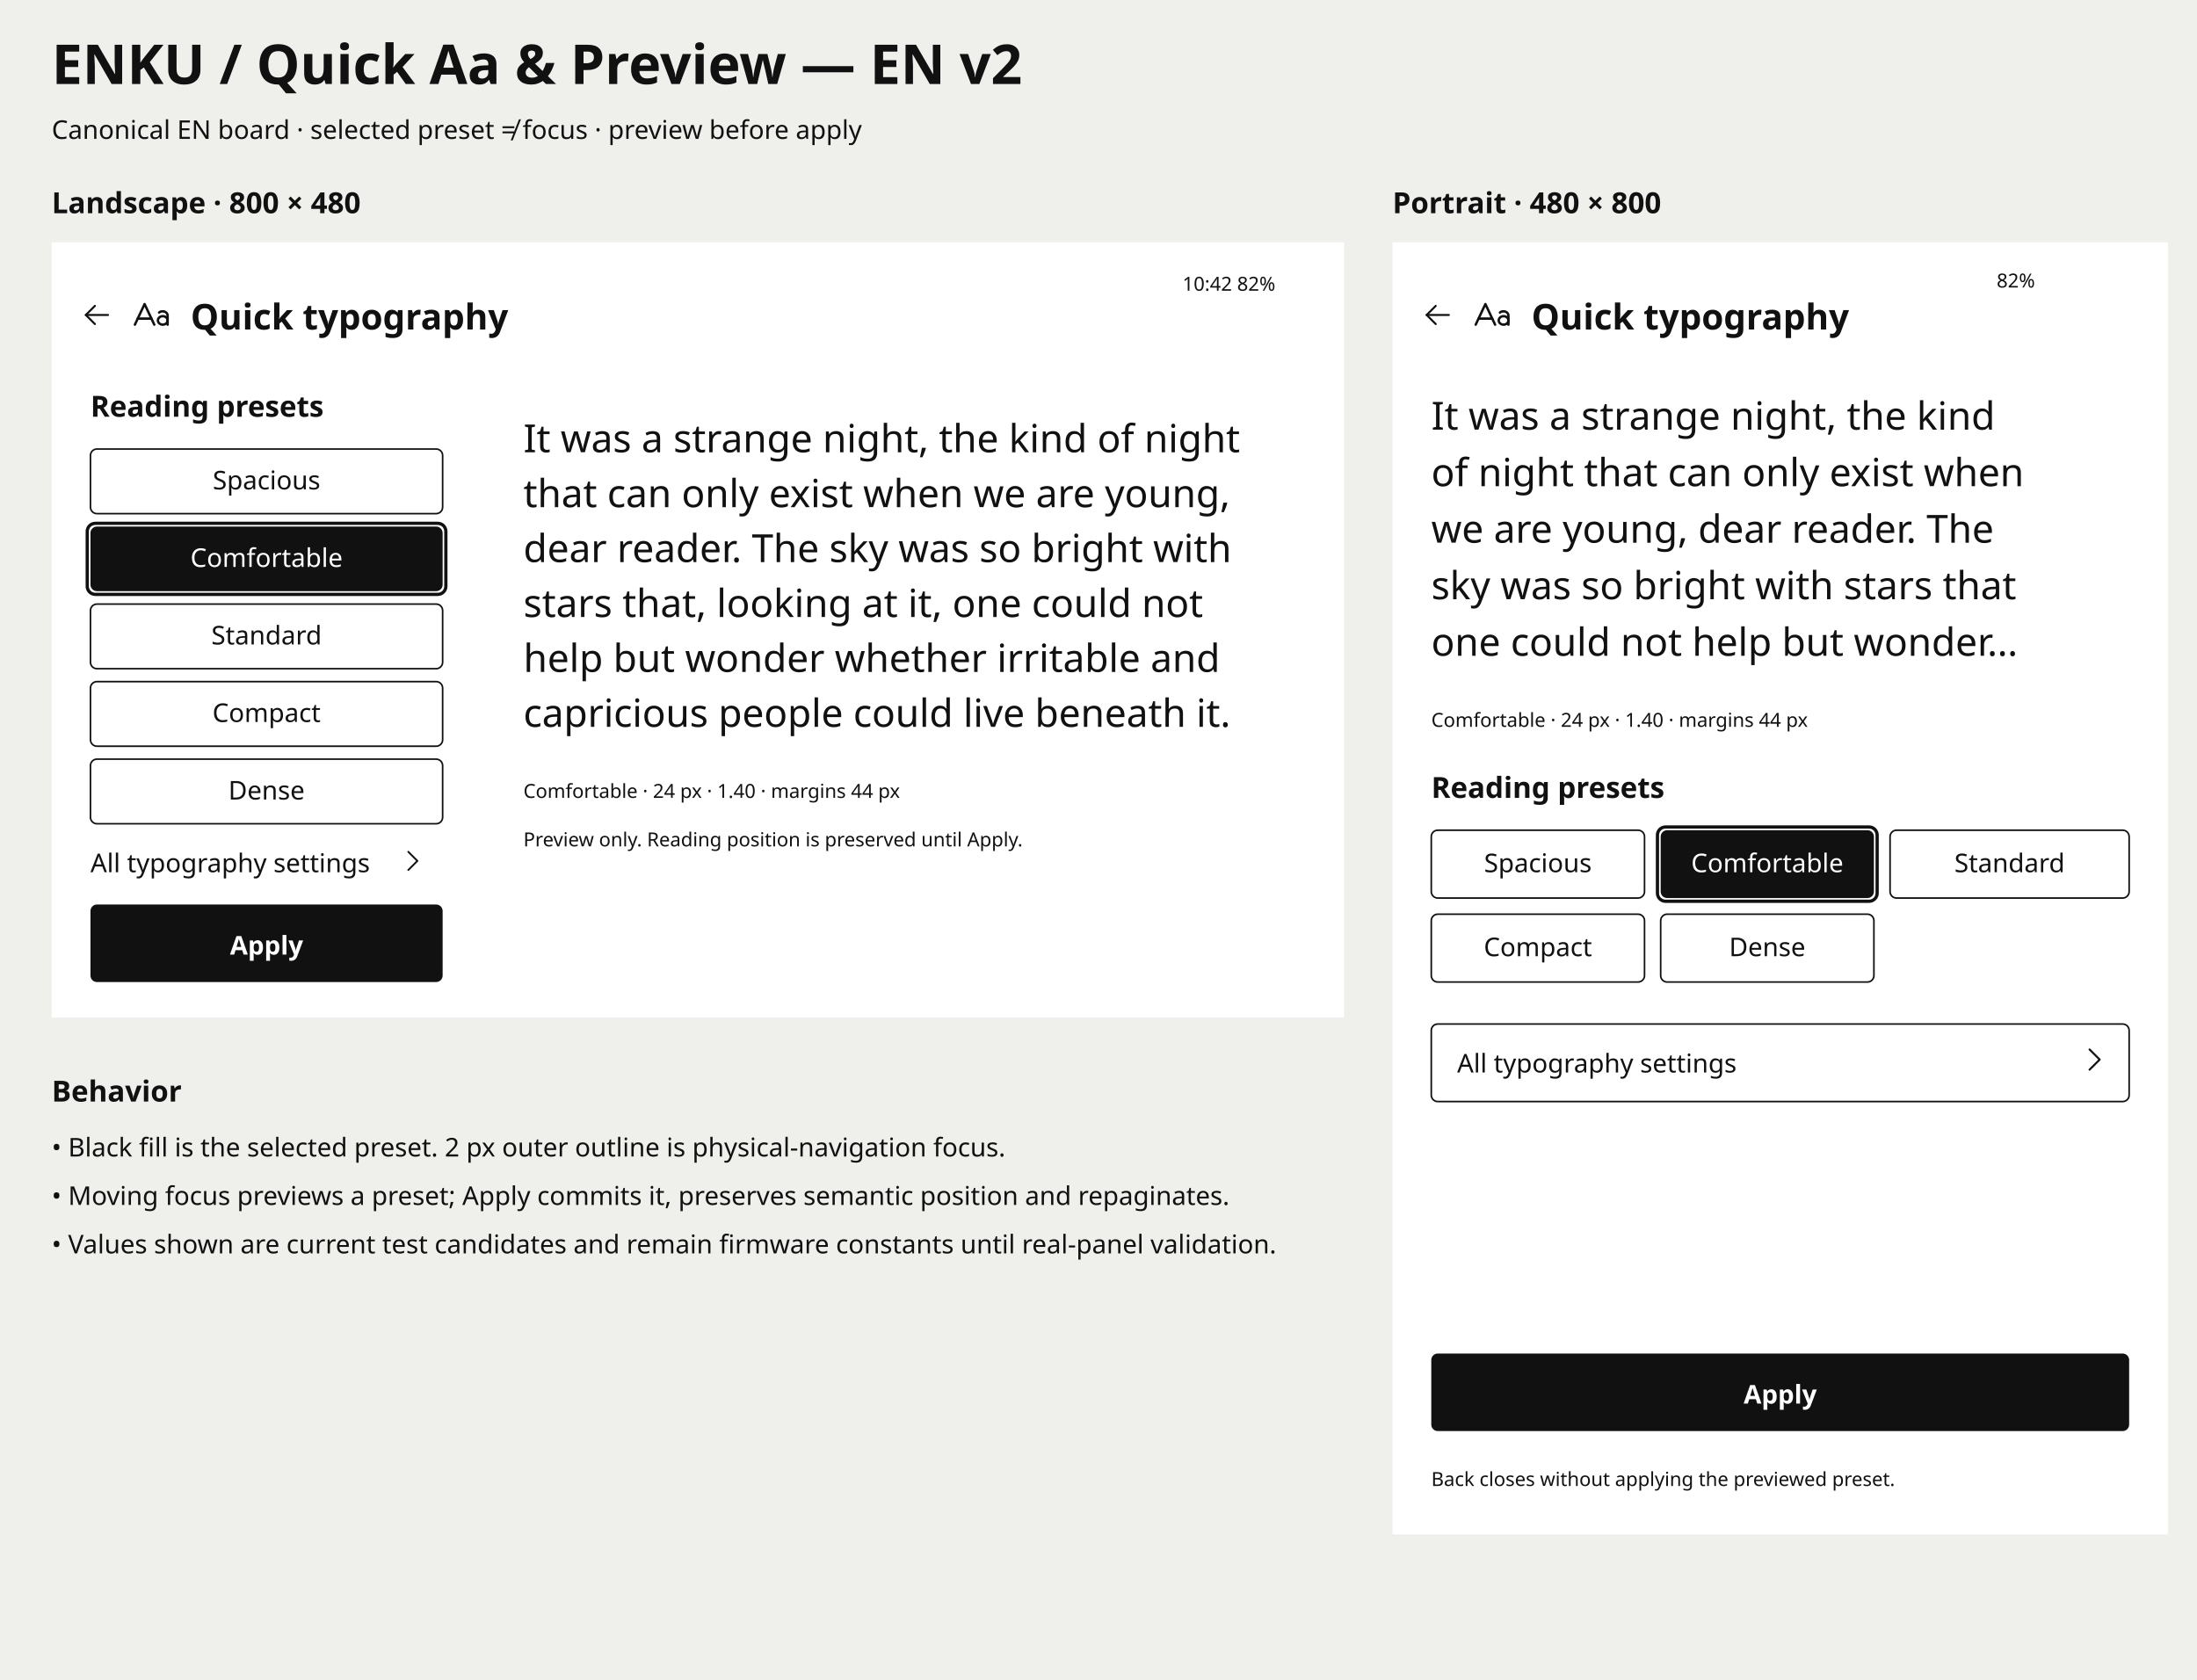
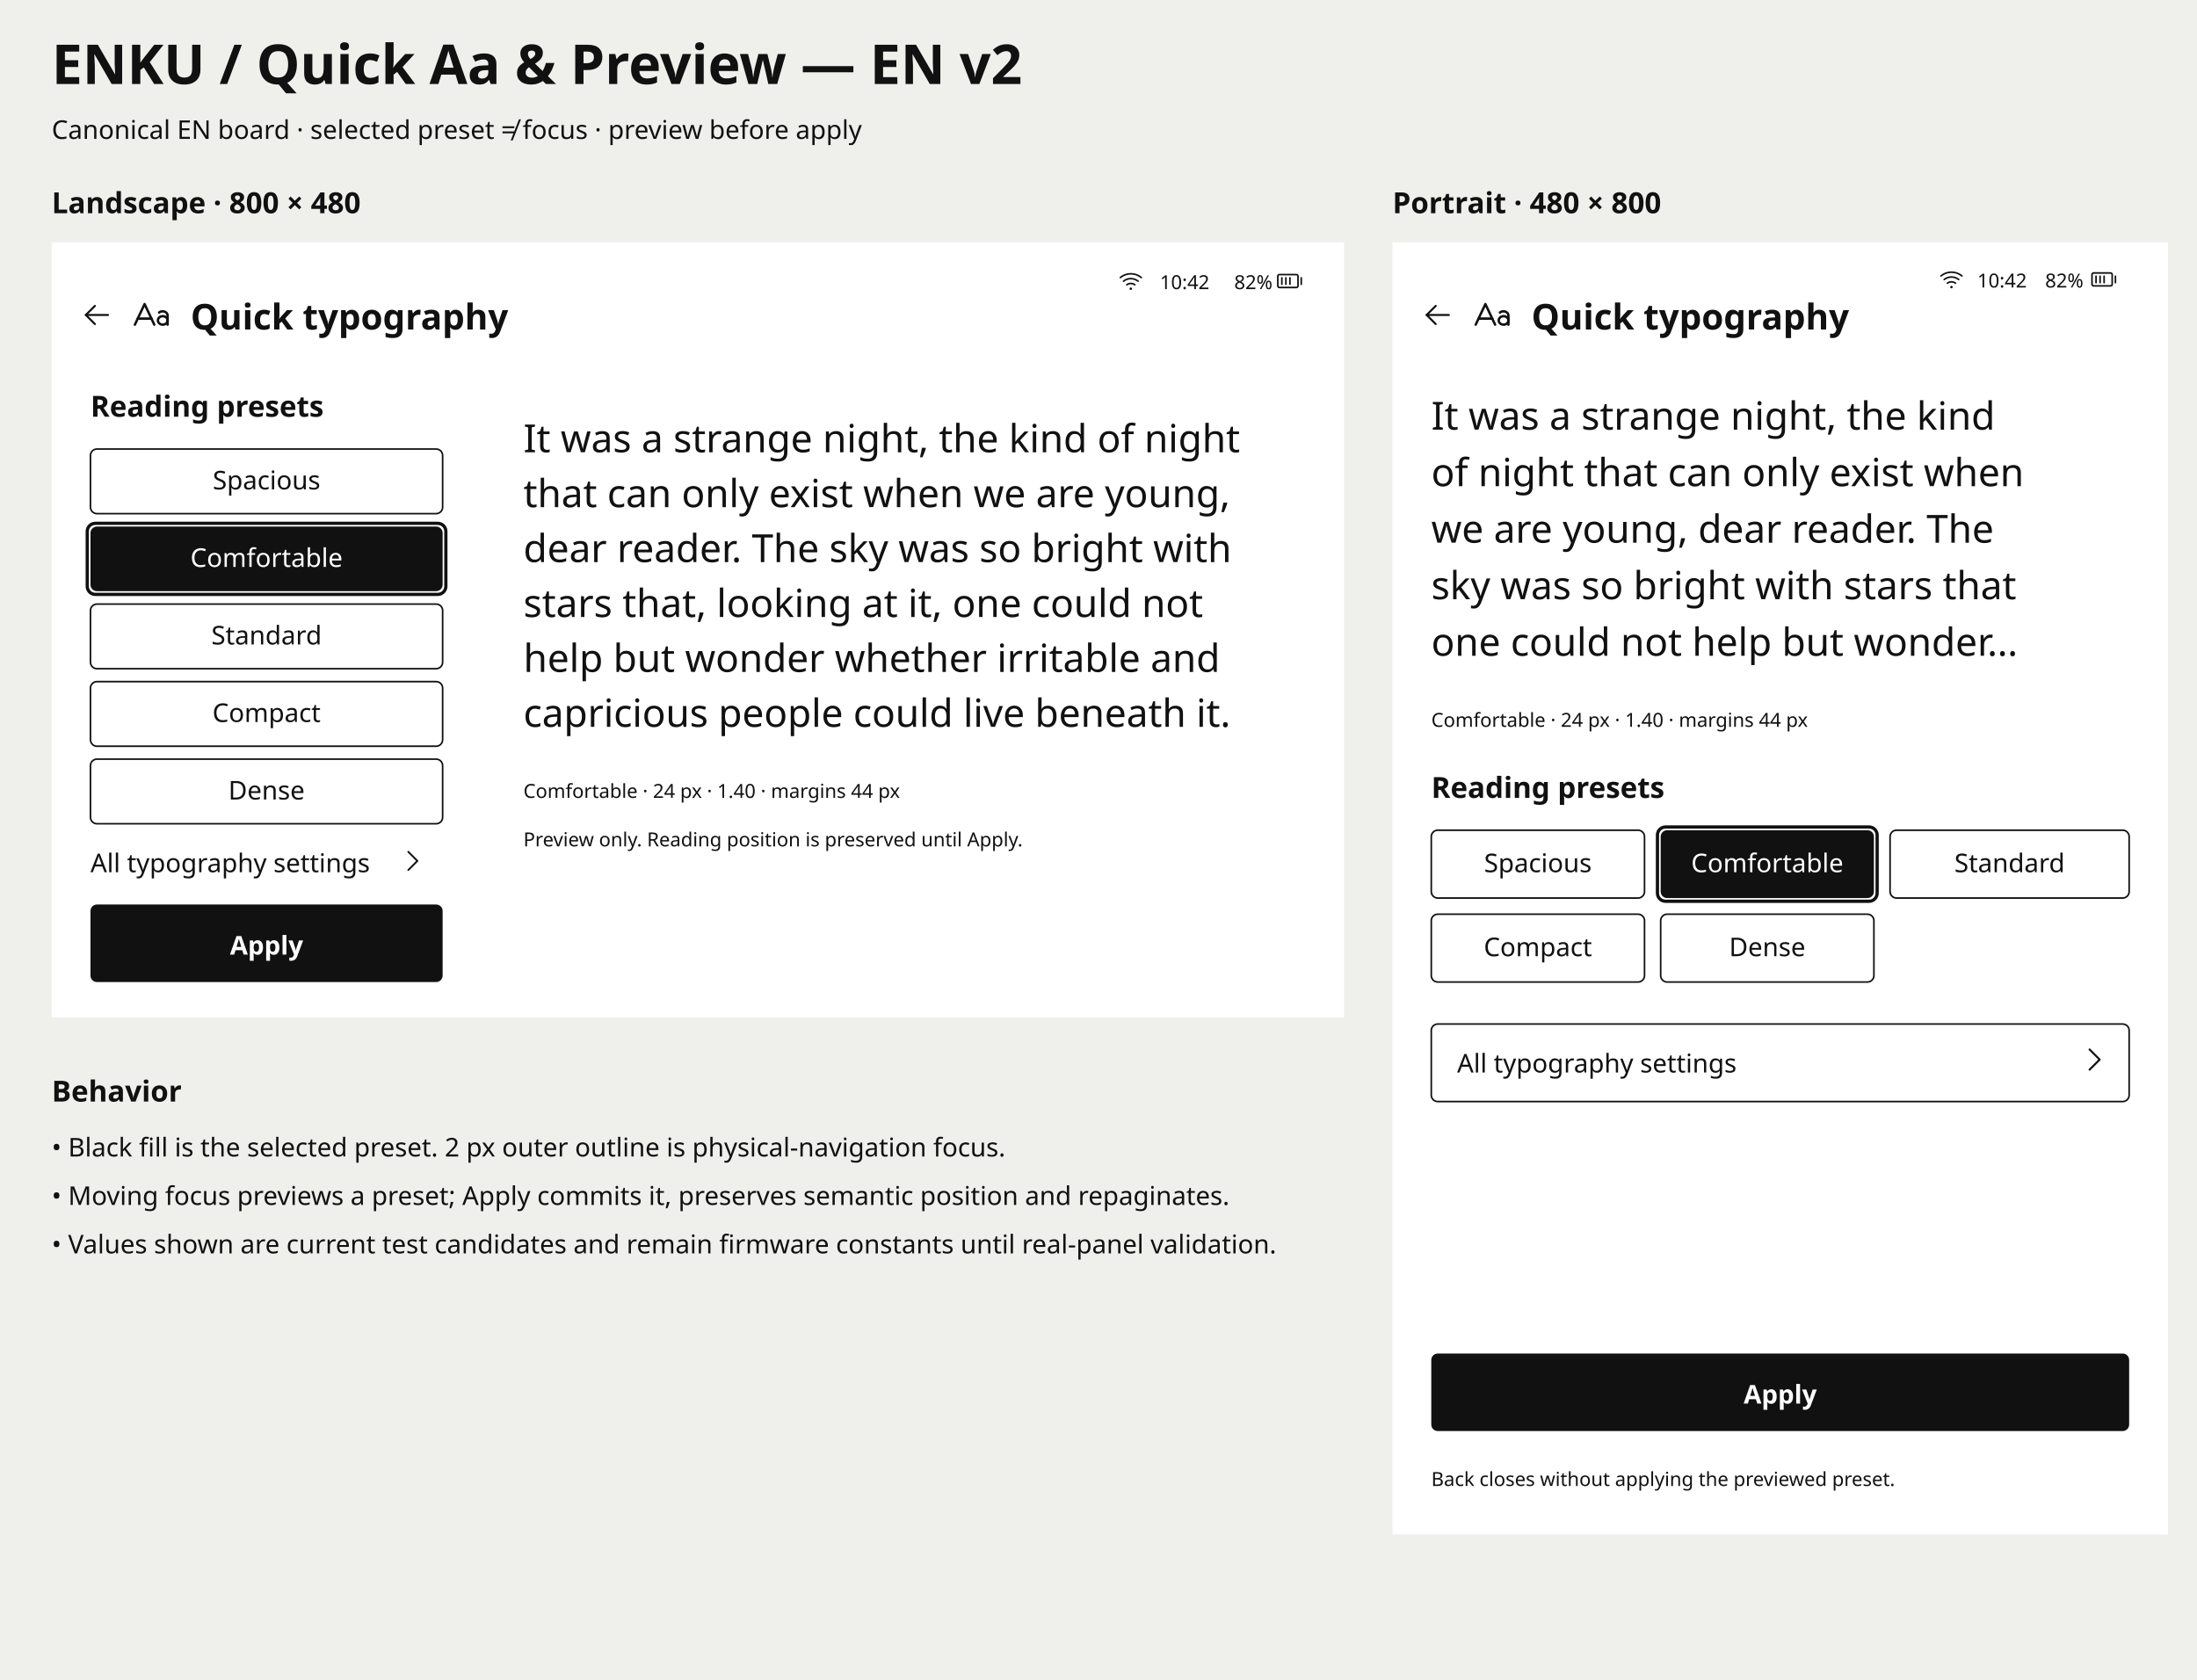
<svg xmlns="http://www.w3.org/2000/svg" width="1360" height="1040" viewBox="0 0 1360 1040">
  <style>
text{font-family:"Noto Sans",Arial,sans-serif;fill:#111}
.h1{font-size:34px;font-weight:700}.sub{font-size:16px}.section{font-size:18px;font-weight:700}
.title{font-size:22px;font-weight:700}.body{font-size:16px}.meta{font-size:12px}.preview{font-size:24px}
.bg{fill:#efefec}.panel{fill:#fff}.row{fill:#fff;stroke:#111;stroke-width:1}.focus{fill:#fff;stroke:#111;stroke-width:2}
.selected{fill:#111}.selectedText{fill:#fff;font-size:16px}.btn{fill:#111}.btnText{fill:#fff;font-size:16px;font-weight:700}
.line{stroke:#111;stroke-width:1}.muted{fill:#666}
</style>
  <rect class="bg" width="1360" height="1040" />
  <text class="h1" x="32" y="52">ENKU / Quick Aa &amp; Preview — EN v2</text>
  <text class="sub" x="32" y="86">Canonical EN board · selected preset ≠ focus · preview before apply</text>
  <text class="section" x="32" y="132">Landscape · 800 × 480</text>
  <text class="section" x="862" y="132">Portrait · 480 × 800</text>
  <g transform="translate(32,150)">
    <rect class="panel" width="800" height="480" />
    <g transform="translate(18,35) scale(0.078125,0.078125)" style="color:#111">
      <line x1="216" y1="128" x2="40" y2="128" fill="none" stroke="currentColor" stroke-linecap="round" stroke-linejoin="round" stroke-width="16" />
      <polyline points="112 56 40 128 112 200" fill="none" stroke="currentColor" stroke-linecap="round" stroke-linejoin="round" stroke-width="16" />
    </g>
    <g transform="translate(50,33) scale(0.09375,0.09375)" style="color:#111">
      <polyline points="144 192 80 56 16 192" fill="none" stroke="currentColor" stroke-linecap="round" stroke-linejoin="round" stroke-width="16" />
      <ellipse cx="200" cy="164" rx="32" ry="28" fill="none" stroke="currentColor" stroke-linecap="round" stroke-linejoin="round" stroke-width="16" />
      <path d="M232,192V132c0-15.46-14.33-28-32-28-9.56,0-18.14,2.18-24,8" fill="none" stroke="currentColor" stroke-linecap="round" stroke-linejoin="round" stroke-width="16" />
      <line x1="125.18" y1="152" x2="34.82" y2="152" fill="none" stroke="currentColor" stroke-linecap="round" stroke-linejoin="round" stroke-width="16" />
    </g>
    <text class="title" x="86" y="54">Quick typography</text>
-     <text class="meta" x="700" y="30">10:42   82%</text>
+     <g transform="translate(660,16) scale(0.0625)" style="color:#111">
+       <circle cx="128" cy="204" r="12" />
+       <path d="M232,93.19a164,164,0,0,0-208,0" fill="none" stroke="currentColor" stroke-linecap="round" stroke-linejoin="round" stroke-width="16" />
+       <path d="M200,129a116,116,0,0,0-144,0" fill="none" stroke="currentColor" stroke-linecap="round" stroke-linejoin="round" stroke-width="16" />
+       <path d="M168,165a68,68,0,0,0-80,0" fill="none" stroke="currentColor" stroke-linecap="round" stroke-linejoin="round" stroke-width="16" />
+     </g>
+     <text class="meta" x="686" y="29">10:42</text>
+     <text class="meta" x="732" y="29">82%</text>
+     <g transform="translate(758,16) scale(0.0625)" style="color:#111">
+       <rect x="16" y="64" width="200" height="128" rx="16" fill="none" stroke="currentColor" stroke-linecap="round" stroke-linejoin="round" stroke-width="16" />
+       <line x1="136" y1="96" x2="136" y2="160" fill="none" stroke="currentColor" stroke-linecap="round" stroke-linejoin="round" stroke-width="16" />
+       <line x1="96" y1="96" x2="96" y2="160" fill="none" stroke="currentColor" stroke-linecap="round" stroke-linejoin="round" stroke-width="16" />
+       <line x1="56" y1="96" x2="56" y2="160" fill="none" stroke="currentColor" stroke-linecap="round" stroke-linejoin="round" stroke-width="16" />
+       <line x1="248" y1="96" x2="248" y2="160" fill="none" stroke="currentColor" stroke-linecap="round" stroke-linejoin="round" stroke-width="16" />
+     </g>
    <text class="section" x="24" y="108">Reading presets</text>
    <g transform="translate(24,128)">
      <rect class="row" width="218" height="40" rx="4" />
      <text class="body" x="109" y="25" text-anchor="middle">Spacious</text>
      <g transform="translate(0,48)">
        <rect class="focus" x="-2" y="-2" width="222" height="44" rx="5" />
        <rect class="selected" width="218" height="40" rx="4" />
        <text class="selectedText" x="109" y="25" text-anchor="middle">Comfortable</text>
      </g>
      <g transform="translate(0,96)">
        <rect class="row" width="218" height="40" rx="4" />
        <text class="body" x="109" y="25" text-anchor="middle">Standard</text>
      </g>
      <g transform="translate(0,144)">
        <rect class="row" width="218" height="40" rx="4" />
        <text class="body" x="109" y="25" text-anchor="middle">Compact</text>
      </g>
      <g transform="translate(0,192)">
        <rect class="row" width="218" height="40" rx="4" />
        <text class="body" x="109" y="25" text-anchor="middle">Dense</text>
      </g>
    </g>
    <text class="body" x="24" y="390">All typography settings</text>
    <g transform="translate(214,374) scale(0.0703125,0.0703125)" style="color:#111">
      <polyline points="96 48 176 128 96 208" fill="none" stroke="currentColor" stroke-linecap="round" stroke-linejoin="round" stroke-width="16" />
    </g>
    <rect class="btn" x="24" y="410" width="218" height="48" rx="4" />
    <text class="btnText" x="133" y="441" text-anchor="middle">Apply</text>
    <text class="preview" x="292" y="130">It was a strange night, the kind of night</text>
    <text class="preview" x="292" y="164">that can only exist when we are young,</text>
    <text class="preview" x="292" y="198">dear reader. The sky was so bright with</text>
    <text class="preview" x="292" y="232">stars that, looking at it, one could not</text>
    <text class="preview" x="292" y="266">help but wonder whether irritable and</text>
    <text class="preview" x="292" y="300">capricious people could live beneath it.</text>
    <text class="meta" x="292" y="344">Comfortable · 24 px · 1.40 · margins 44 px</text>
    <text class="meta" x="292" y="374">Preview only. Reading position is preserved until Apply.</text>
  </g>
  <g transform="translate(862,150)">
    <rect class="panel" width="480" height="800" />
    <g transform="translate(18,35) scale(0.078125,0.078125)" style="color:#111">
      <line x1="216" y1="128" x2="40" y2="128" fill="none" stroke="currentColor" stroke-linecap="round" stroke-linejoin="round" stroke-width="16" />
      <polyline points="112 56 40 128 112 200" fill="none" stroke="currentColor" stroke-linecap="round" stroke-linejoin="round" stroke-width="16" />
    </g>
    <g transform="translate(50,33) scale(0.09375,0.09375)" style="color:#111">
      <polyline points="144 192 80 56 16 192" fill="none" stroke="currentColor" stroke-linecap="round" stroke-linejoin="round" stroke-width="16" />
      <ellipse cx="200" cy="164" rx="32" ry="28" fill="none" stroke="currentColor" stroke-linecap="round" stroke-linejoin="round" stroke-width="16" />
      <path d="M232,192V132c0-15.46-14.33-28-32-28-9.56,0-18.14,2.18-24,8" fill="none" stroke="currentColor" stroke-linecap="round" stroke-linejoin="round" stroke-width="16" />
      <line x1="125.18" y1="152" x2="34.82" y2="152" fill="none" stroke="currentColor" stroke-linecap="round" stroke-linejoin="round" stroke-width="16" />
    </g>
    <text class="title" x="86" y="54">Quick typography</text>
-     <text class="meta" x="374" y="28">82%</text>
+     <g transform="translate(338,15) scale(0.0625)" style="color:#111">
+       <circle cx="128" cy="204" r="12" />
+       <path d="M232,93.19a164,164,0,0,0-208,0" fill="none" stroke="currentColor" stroke-linecap="round" stroke-linejoin="round" stroke-width="16" />
+       <path d="M200,129a116,116,0,0,0-144,0" fill="none" stroke="currentColor" stroke-linecap="round" stroke-linejoin="round" stroke-width="16" />
+       <path d="M168,165a68,68,0,0,0-80,0" fill="none" stroke="currentColor" stroke-linecap="round" stroke-linejoin="round" stroke-width="16" />
+     </g>
+     <text class="meta" x="362" y="28">10:42</text>
+     <text class="meta" x="404" y="28">82%</text>
+     <g transform="translate(432,15) scale(0.0625)" style="color:#111">
+       <rect x="16" y="64" width="200" height="128" rx="16" fill="none" stroke="currentColor" stroke-linecap="round" stroke-linejoin="round" stroke-width="16" />
+       <line x1="136" y1="96" x2="136" y2="160" fill="none" stroke="currentColor" stroke-linecap="round" stroke-linejoin="round" stroke-width="16" />
+       <line x1="96" y1="96" x2="96" y2="160" fill="none" stroke="currentColor" stroke-linecap="round" stroke-linejoin="round" stroke-width="16" />
+       <line x1="56" y1="96" x2="56" y2="160" fill="none" stroke="currentColor" stroke-linecap="round" stroke-linejoin="round" stroke-width="16" />
+       <line x1="248" y1="96" x2="248" y2="160" fill="none" stroke="currentColor" stroke-linecap="round" stroke-linejoin="round" stroke-width="16" />
+     </g>
    <text class="preview" x="24" y="116">It was a strange night, the kind</text>
    <text class="preview" x="24" y="151">of night that can only exist when</text>
    <text class="preview" x="24" y="186">we are young, dear reader. The</text>
    <text class="preview" x="24" y="221">sky was so bright with stars that</text>
    <text class="preview" x="24" y="256">one could not help but wonder…</text>
    <text class="meta" x="24" y="300">Comfortable · 24 px · 1.40 · margins 44 px</text>
    <text class="section" x="24" y="344">Reading presets</text>
    <g transform="translate(24,364)">
      <rect class="row" width="132" height="42" rx="4" />
      <text class="body" x="66" y="26" text-anchor="middle">Spacious</text>
      <g transform="translate(142,0)">
        <rect class="focus" x="-2" y="-2" width="136" height="46" rx="5" />
        <rect class="selected" width="132" height="42" rx="4" />
        <text class="selectedText" x="66" y="26" text-anchor="middle">Comfortable</text>
      </g>
      <g transform="translate(284,0)">
        <rect class="row" width="148" height="42" rx="4" />
        <text class="body" x="74" y="26" text-anchor="middle">Standard</text>
      </g>
      <g transform="translate(0,52)">
        <rect class="row" width="132" height="42" rx="4" />
        <text class="body" x="66" y="26" text-anchor="middle">Compact</text>
      </g>
      <g transform="translate(142,52)">
        <rect class="row" width="132" height="42" rx="4" />
        <text class="body" x="66" y="26" text-anchor="middle">Dense</text>
      </g>
    </g>
    <rect class="row" x="24" y="484" width="432" height="48" rx="4" />
    <text class="body" x="40" y="514">All typography settings</text>
    <g transform="translate(424,496) scale(0.078125,0.078125)" style="color:#111">
      <polyline points="96 48 176 128 96 208" fill="none" stroke="currentColor" stroke-linecap="round" stroke-linejoin="round" stroke-width="16" />
    </g>
    <rect class="btn" x="24" y="688" width="432" height="48" rx="4" />
    <text class="btnText" x="240" y="719" text-anchor="middle">Apply</text>
    <text class="meta" x="24" y="770">Back closes without applying the previewed preset.</text>
  </g>
  <text class="section" x="32" y="682">Behavior</text>
  <text class="sub" x="32" y="716">• Black fill is the selected preset. 2 px outer outline is physical-navigation focus.</text>
  <text class="sub" x="32" y="746">• Moving focus previews a preset; Apply commits it, preserves semantic position and repaginates.</text>
  <text class="sub" x="32" y="776">• Values shown are current test candidates and remain firmware constants until real-panel validation.</text>
</svg>
